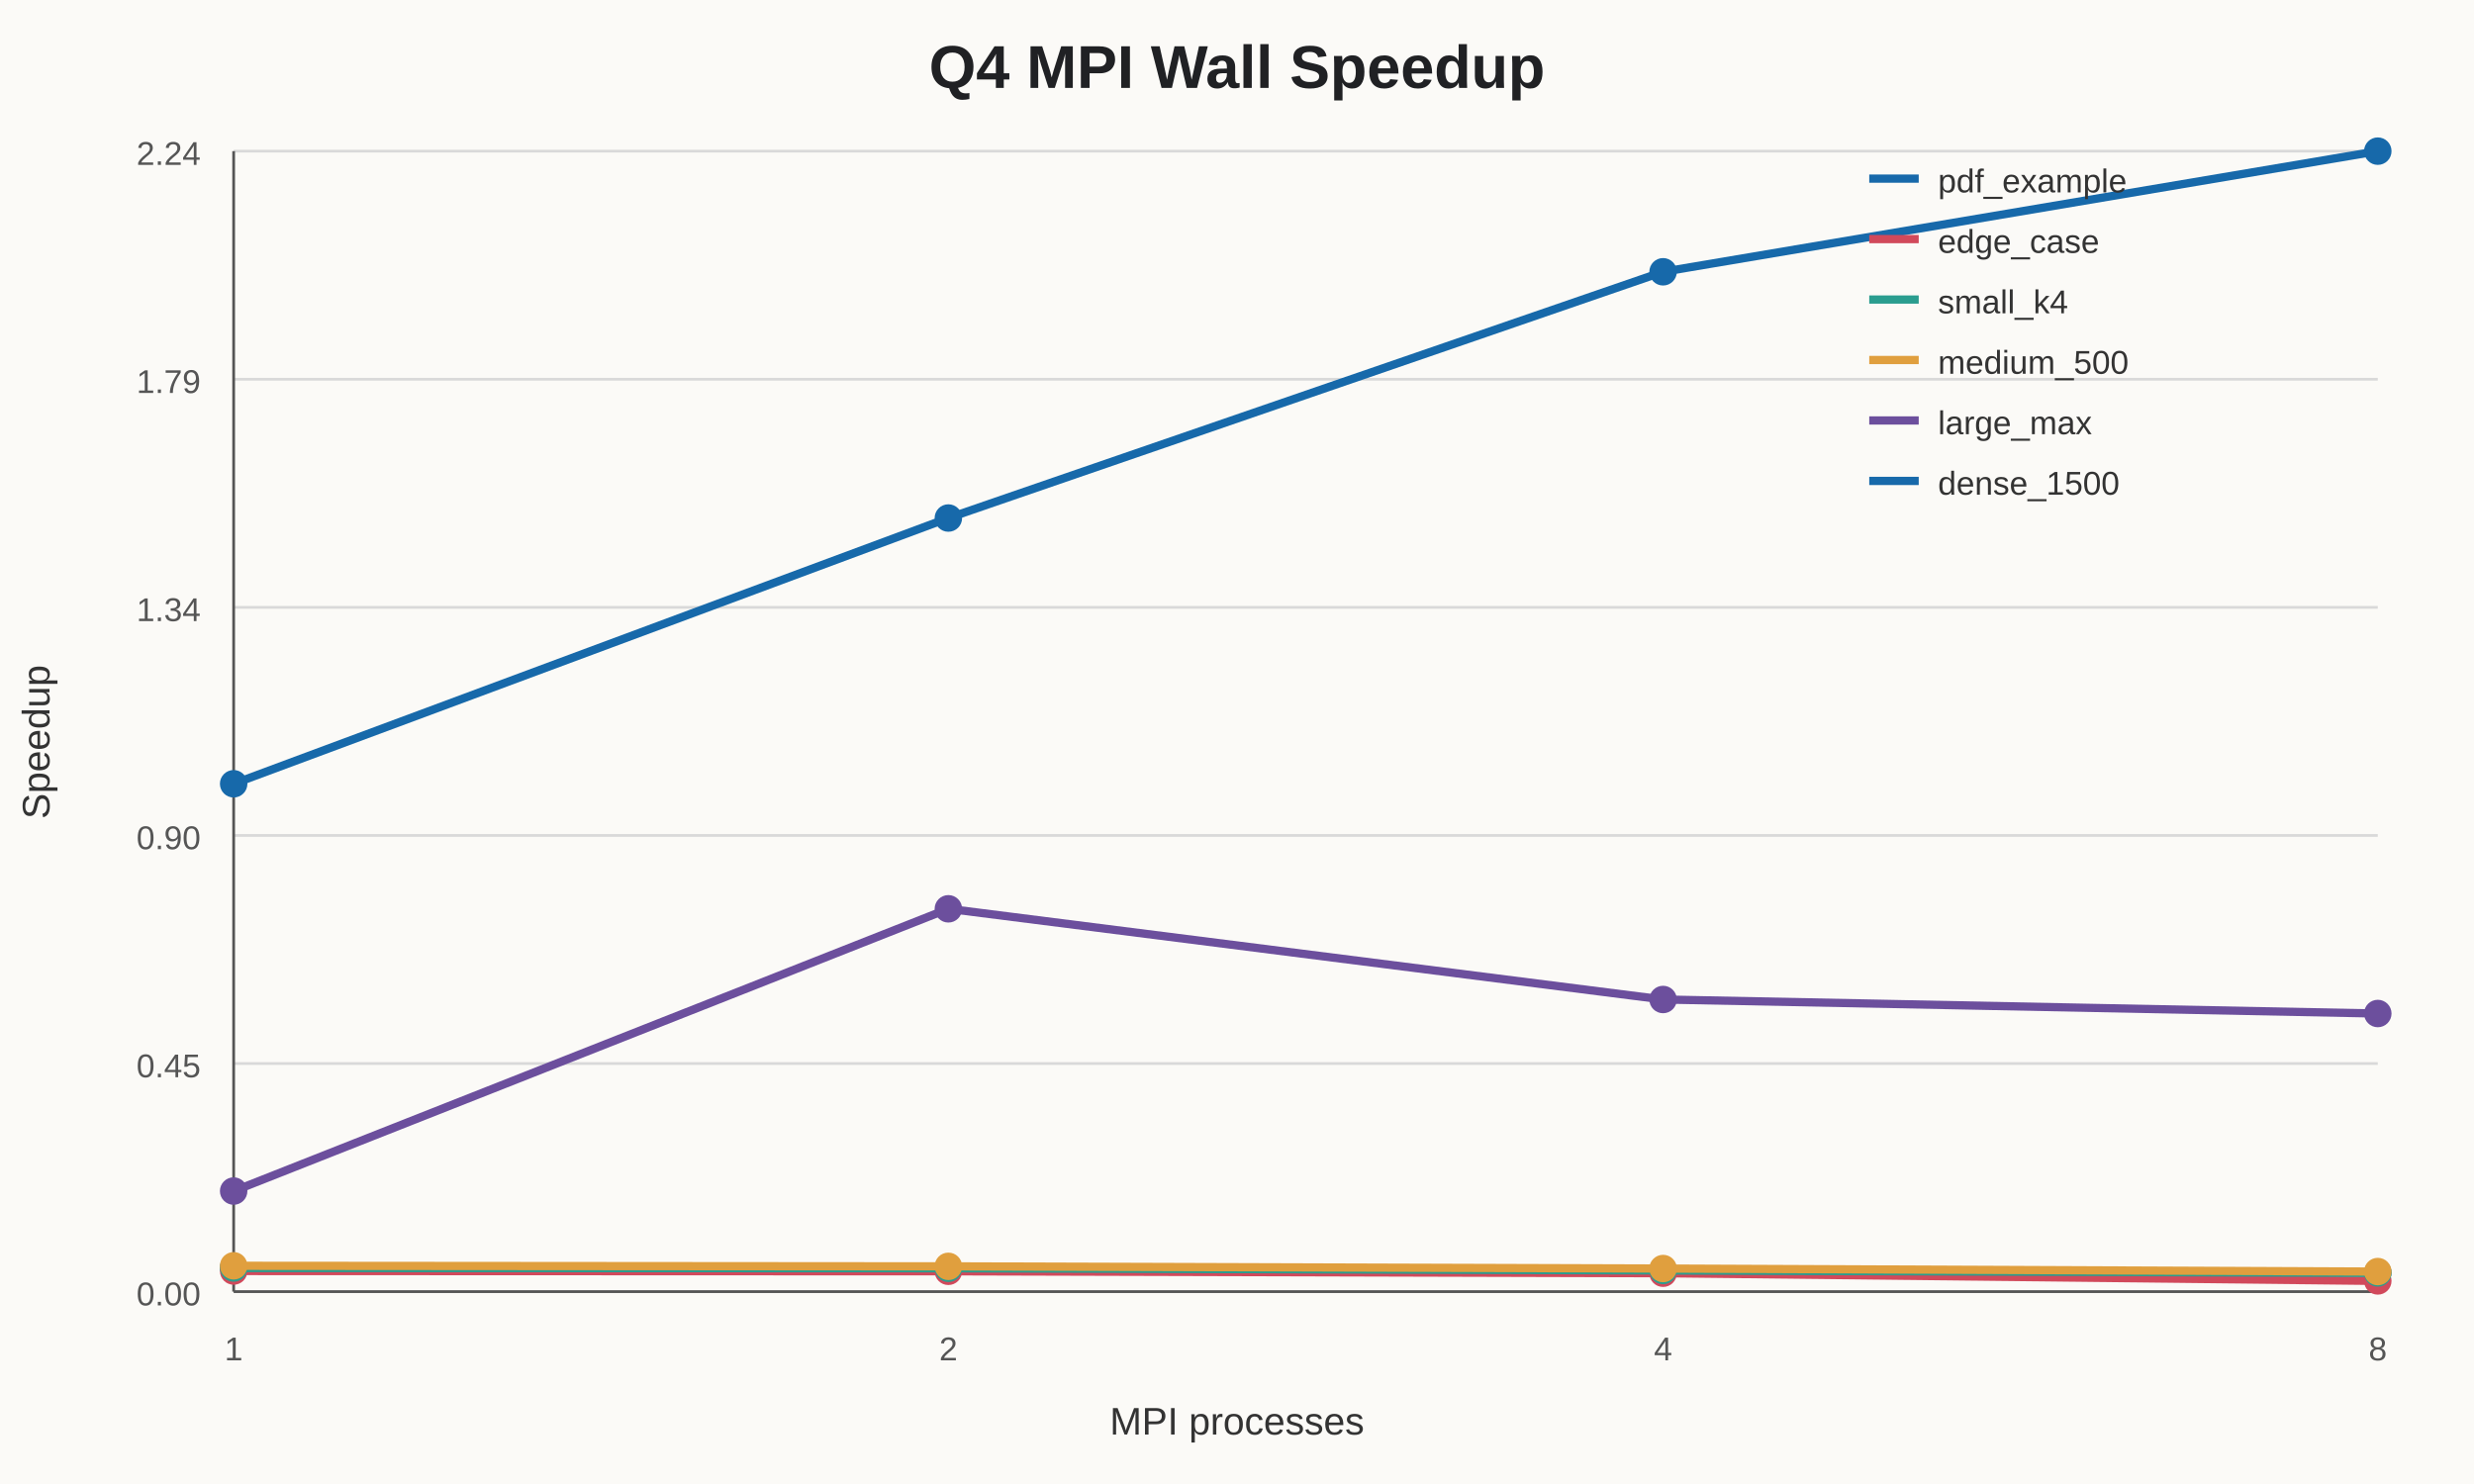
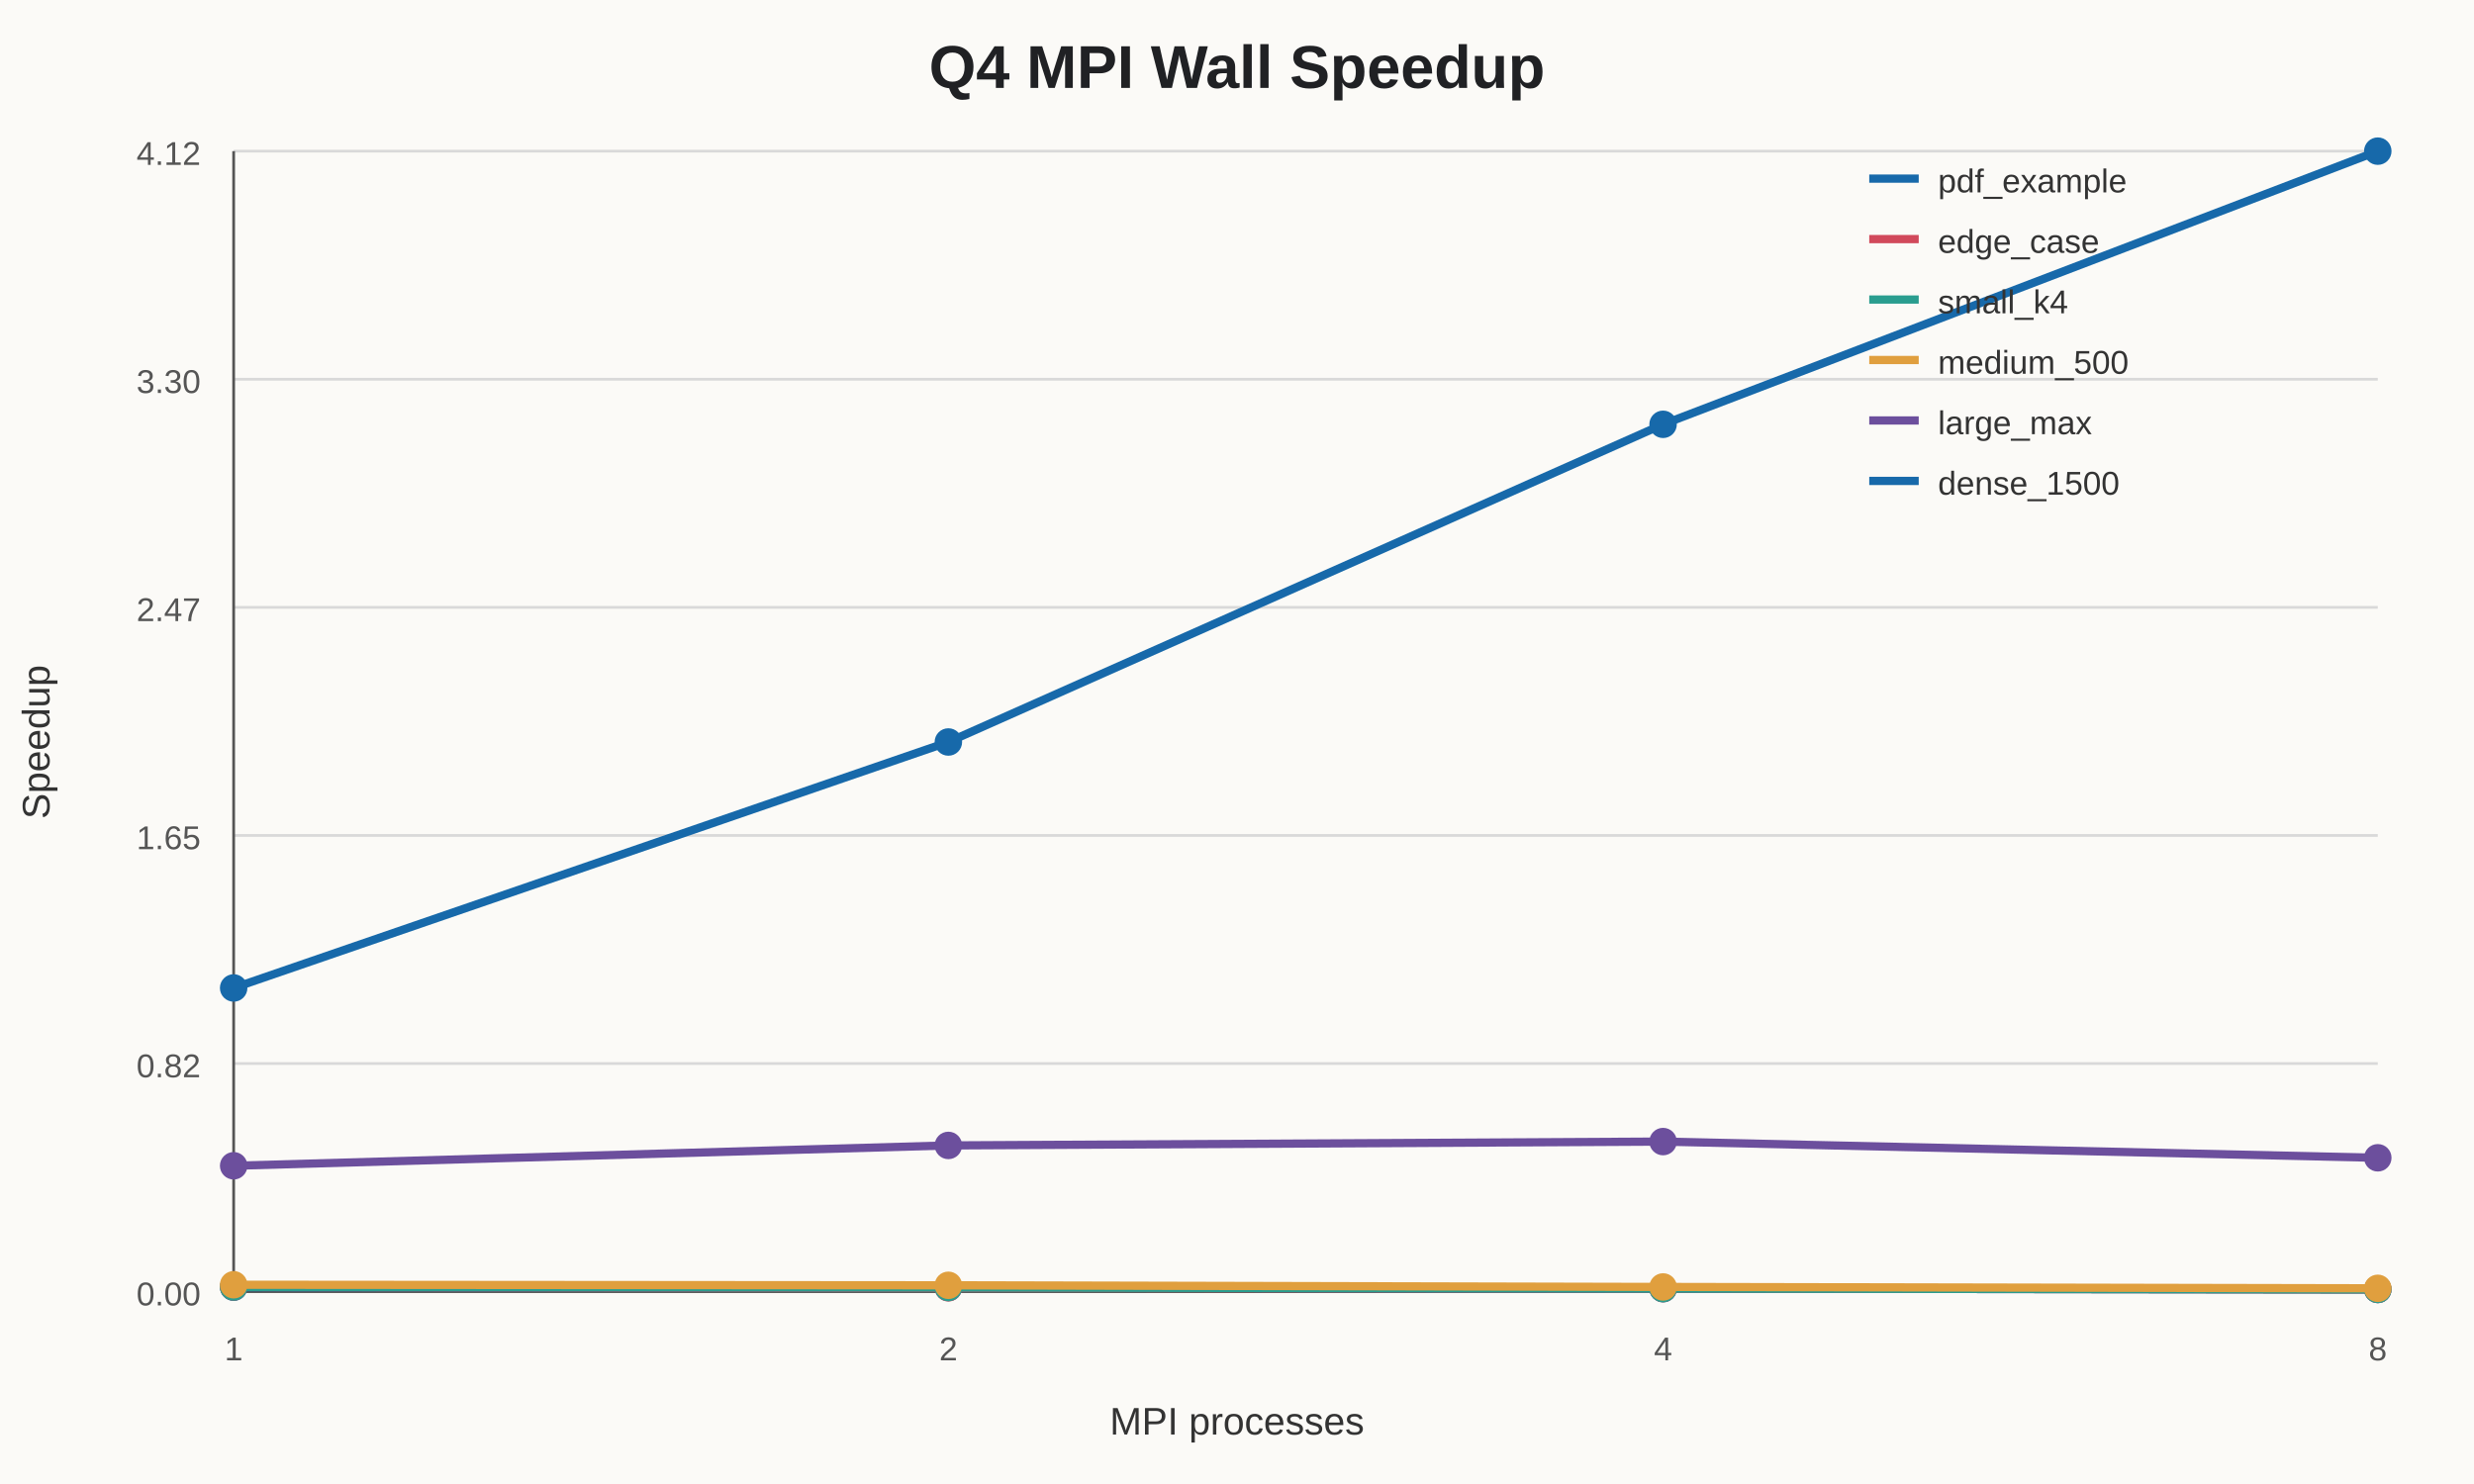
<svg xmlns="http://www.w3.org/2000/svg" width="900" height="540" viewBox="0 0 900 540">
  <rect width="100%" height="100%" fill="#fbfaf7" />
  <text x="450.0" y="32" text-anchor="middle" font-family="Arial" font-size="22" font-weight="bold" fill="#202124">Q4 MPI Wall Speedup</text>
  <line x1="85" y1="470.0" x2="865" y2="470.0" stroke="#d9d9d9" />
  <text x="73" y="475.0" text-anchor="end" font-family="Arial" font-size="12" fill="#555">0.00</text>
  <line x1="85" y1="387.0" x2="865" y2="387.0" stroke="#d9d9d9" />
-   <text x="73" y="392.0" text-anchor="end" font-family="Arial" font-size="12" fill="#555">0.45</text>
+   <text x="73" y="392.0" text-anchor="end" font-family="Arial" font-size="12" fill="#555">0.82</text>
  <line x1="85" y1="304.0" x2="865" y2="304.0" stroke="#d9d9d9" />
-   <text x="73" y="309.0" text-anchor="end" font-family="Arial" font-size="12" fill="#555">0.90</text>
+   <text x="73" y="309.0" text-anchor="end" font-family="Arial" font-size="12" fill="#555">1.65</text>
  <line x1="85" y1="221.0" x2="865" y2="221.0" stroke="#d9d9d9" />
-   <text x="73" y="226.0" text-anchor="end" font-family="Arial" font-size="12" fill="#555">1.34</text>
+   <text x="73" y="226.0" text-anchor="end" font-family="Arial" font-size="12" fill="#555">2.47</text>
  <line x1="85" y1="138.0" x2="865" y2="138.0" stroke="#d9d9d9" />
-   <text x="73" y="143.0" text-anchor="end" font-family="Arial" font-size="12" fill="#555">1.79</text>
+   <text x="73" y="143.0" text-anchor="end" font-family="Arial" font-size="12" fill="#555">3.30</text>
  <line x1="85" y1="55.0" x2="865" y2="55.0" stroke="#d9d9d9" />
-   <text x="73" y="60.0" text-anchor="end" font-family="Arial" font-size="12" fill="#555">2.24</text>
+   <text x="73" y="60.0" text-anchor="end" font-family="Arial" font-size="12" fill="#555">4.12</text>
  <line x1="85" y1="55" x2="85" y2="470" stroke="#555" />
  <line x1="85" y1="470" x2="865" y2="470" stroke="#555" />
  <text x="85.0" y="495" text-anchor="middle" font-family="Arial" font-size="12" fill="#555">1</text>
  <text x="345.0" y="495" text-anchor="middle" font-family="Arial" font-size="12" fill="#555">2</text>
  <text x="605.0" y="495" text-anchor="middle" font-family="Arial" font-size="12" fill="#555">4</text>
  <text x="865.0" y="495" text-anchor="middle" font-family="Arial" font-size="12" fill="#555">8</text>
  <text x="450.0" y="522" text-anchor="middle" font-family="Arial" font-size="14" fill="#333">MPI processes</text>
  <text x="18" y="270.0" text-anchor="middle" transform="rotate(-90 18 270.0)" font-family="Arial" font-size="14" fill="#333">Speedup</text>
-   <polyline points="85.0,461.2 345.0,461.5 605.0,462.0 865.0,463.1" fill="none" stroke="#1769aa" stroke-width="3" />
-   <circle cx="85.0" cy="461.2" r="5" fill="#1769aa" />
-   <circle cx="345.0" cy="461.5" r="5" fill="#1769aa" />
-   <circle cx="605.0" cy="462.0" r="5" fill="#1769aa" />
-   <circle cx="865.0" cy="463.1" r="5" fill="#1769aa" />
-   <polyline points="85.0,462.5 345.0,462.6 605.0,463.3 865.0,466.1" fill="none" stroke="#d1495b" stroke-width="3" />
-   <circle cx="85.0" cy="462.5" r="5" fill="#d1495b" />
-   <circle cx="345.0" cy="462.6" r="5" fill="#d1495b" />
-   <circle cx="605.0" cy="463.3" r="5" fill="#d1495b" />
-   <circle cx="865.0" cy="466.1" r="5" fill="#d1495b" />
-   <polyline points="85.0,461.4 345.0,461.5 605.0,462.3 865.0,463.2" fill="none" stroke="#2a9d8f" stroke-width="3" />
-   <circle cx="85.0" cy="461.4" r="5" fill="#2a9d8f" />
-   <circle cx="345.0" cy="461.5" r="5" fill="#2a9d8f" />
-   <circle cx="605.0" cy="462.3" r="5" fill="#2a9d8f" />
-   <circle cx="865.0" cy="463.2" r="5" fill="#2a9d8f" />
-   <polyline points="85.0,460.6 345.0,460.8 605.0,461.6 865.0,462.7" fill="none" stroke="#e09f3e" stroke-width="3" />
-   <circle cx="85.0" cy="460.6" r="5" fill="#e09f3e" />
-   <circle cx="345.0" cy="460.8" r="5" fill="#e09f3e" />
-   <circle cx="605.0" cy="461.6" r="5" fill="#e09f3e" />
-   <circle cx="865.0" cy="462.7" r="5" fill="#e09f3e" />
-   <polyline points="85.0,433.4 345.0,330.7 605.0,363.7 865.0,368.8" fill="none" stroke="#6c4f9d" stroke-width="3" />
-   <circle cx="85.0" cy="433.4" r="5" fill="#6c4f9d" />
-   <circle cx="345.0" cy="330.7" r="5" fill="#6c4f9d" />
-   <circle cx="605.0" cy="363.7" r="5" fill="#6c4f9d" />
-   <circle cx="865.0" cy="368.8" r="5" fill="#6c4f9d" />
-   <polyline points="85.0,285.2 345.0,188.5 605.0,98.9 865.0,55.0" fill="none" stroke="#1769aa" stroke-width="3" />
-   <circle cx="85.0" cy="285.2" r="5" fill="#1769aa" />
-   <circle cx="345.0" cy="188.5" r="5" fill="#1769aa" />
-   <circle cx="605.0" cy="98.9" r="5" fill="#1769aa" />
+   <polyline points="85.0,468.4 345.0,468.5 605.0,468.9 865.0,469.2" fill="none" stroke="#1769aa" stroke-width="3" />
+   <circle cx="85.0" cy="468.4" r="5" fill="#1769aa" />
+   <circle cx="345.0" cy="468.5" r="5" fill="#1769aa" />
+   <circle cx="605.0" cy="468.9" r="5" fill="#1769aa" />
+   <circle cx="865.0" cy="469.2" r="5" fill="#1769aa" />
+   <polyline points="85.0,468.3 345.0,468.6 605.0,468.9 865.0,469.2" fill="none" stroke="#d1495b" stroke-width="3" />
+   <circle cx="85.0" cy="468.3" r="5" fill="#d1495b" />
+   <circle cx="345.0" cy="468.6" r="5" fill="#d1495b" />
+   <circle cx="605.0" cy="468.9" r="5" fill="#d1495b" />
+   <circle cx="865.0" cy="469.2" r="5" fill="#d1495b" />
+   <polyline points="85.0,468.3 345.0,468.5 605.0,468.9 865.0,469.2" fill="none" stroke="#2a9d8f" stroke-width="3" />
+   <circle cx="85.0" cy="468.3" r="5" fill="#2a9d8f" />
+   <circle cx="345.0" cy="468.5" r="5" fill="#2a9d8f" />
+   <circle cx="605.0" cy="468.9" r="5" fill="#2a9d8f" />
+   <circle cx="865.0" cy="469.2" r="5" fill="#2a9d8f" />
+   <polyline points="85.0,467.5 345.0,467.7 605.0,468.3 865.0,468.8" fill="none" stroke="#e09f3e" stroke-width="3" />
+   <circle cx="85.0" cy="467.5" r="5" fill="#e09f3e" />
+   <circle cx="345.0" cy="467.7" r="5" fill="#e09f3e" />
+   <circle cx="605.0" cy="468.3" r="5" fill="#e09f3e" />
+   <circle cx="865.0" cy="468.8" r="5" fill="#e09f3e" />
+   <polyline points="85.0,424.2 345.0,416.8 605.0,415.4 865.0,421.3" fill="none" stroke="#6c4f9d" stroke-width="3" />
+   <circle cx="85.0" cy="424.2" r="5" fill="#6c4f9d" />
+   <circle cx="345.0" cy="416.8" r="5" fill="#6c4f9d" />
+   <circle cx="605.0" cy="415.4" r="5" fill="#6c4f9d" />
+   <circle cx="865.0" cy="421.3" r="5" fill="#6c4f9d" />
+   <polyline points="85.0,359.5 345.0,270.0 605.0,154.4 865.0,55.0" fill="none" stroke="#1769aa" stroke-width="3" />
+   <circle cx="85.0" cy="359.5" r="5" fill="#1769aa" />
+   <circle cx="345.0" cy="270.0" r="5" fill="#1769aa" />
+   <circle cx="605.0" cy="154.4" r="5" fill="#1769aa" />
  <circle cx="865.0" cy="55.0" r="5" fill="#1769aa" />
  <line x1="680" y1="65" x2="698" y2="65" stroke="#1769aa" stroke-width="3" />
  <text x="705" y="70" font-family="Arial" font-size="12" fill="#333">pdf_example</text>
  <line x1="680" y1="87" x2="698" y2="87" stroke="#d1495b" stroke-width="3" />
  <text x="705" y="92" font-family="Arial" font-size="12" fill="#333">edge_case</text>
  <line x1="680" y1="109" x2="698" y2="109" stroke="#2a9d8f" stroke-width="3" />
  <text x="705" y="114" font-family="Arial" font-size="12" fill="#333">small_k4</text>
  <line x1="680" y1="131" x2="698" y2="131" stroke="#e09f3e" stroke-width="3" />
  <text x="705" y="136" font-family="Arial" font-size="12" fill="#333">medium_500</text>
  <line x1="680" y1="153" x2="698" y2="153" stroke="#6c4f9d" stroke-width="3" />
  <text x="705" y="158" font-family="Arial" font-size="12" fill="#333">large_max</text>
  <line x1="680" y1="175" x2="698" y2="175" stroke="#1769aa" stroke-width="3" />
  <text x="705" y="180" font-family="Arial" font-size="12" fill="#333">dense_1500</text>
</svg>
